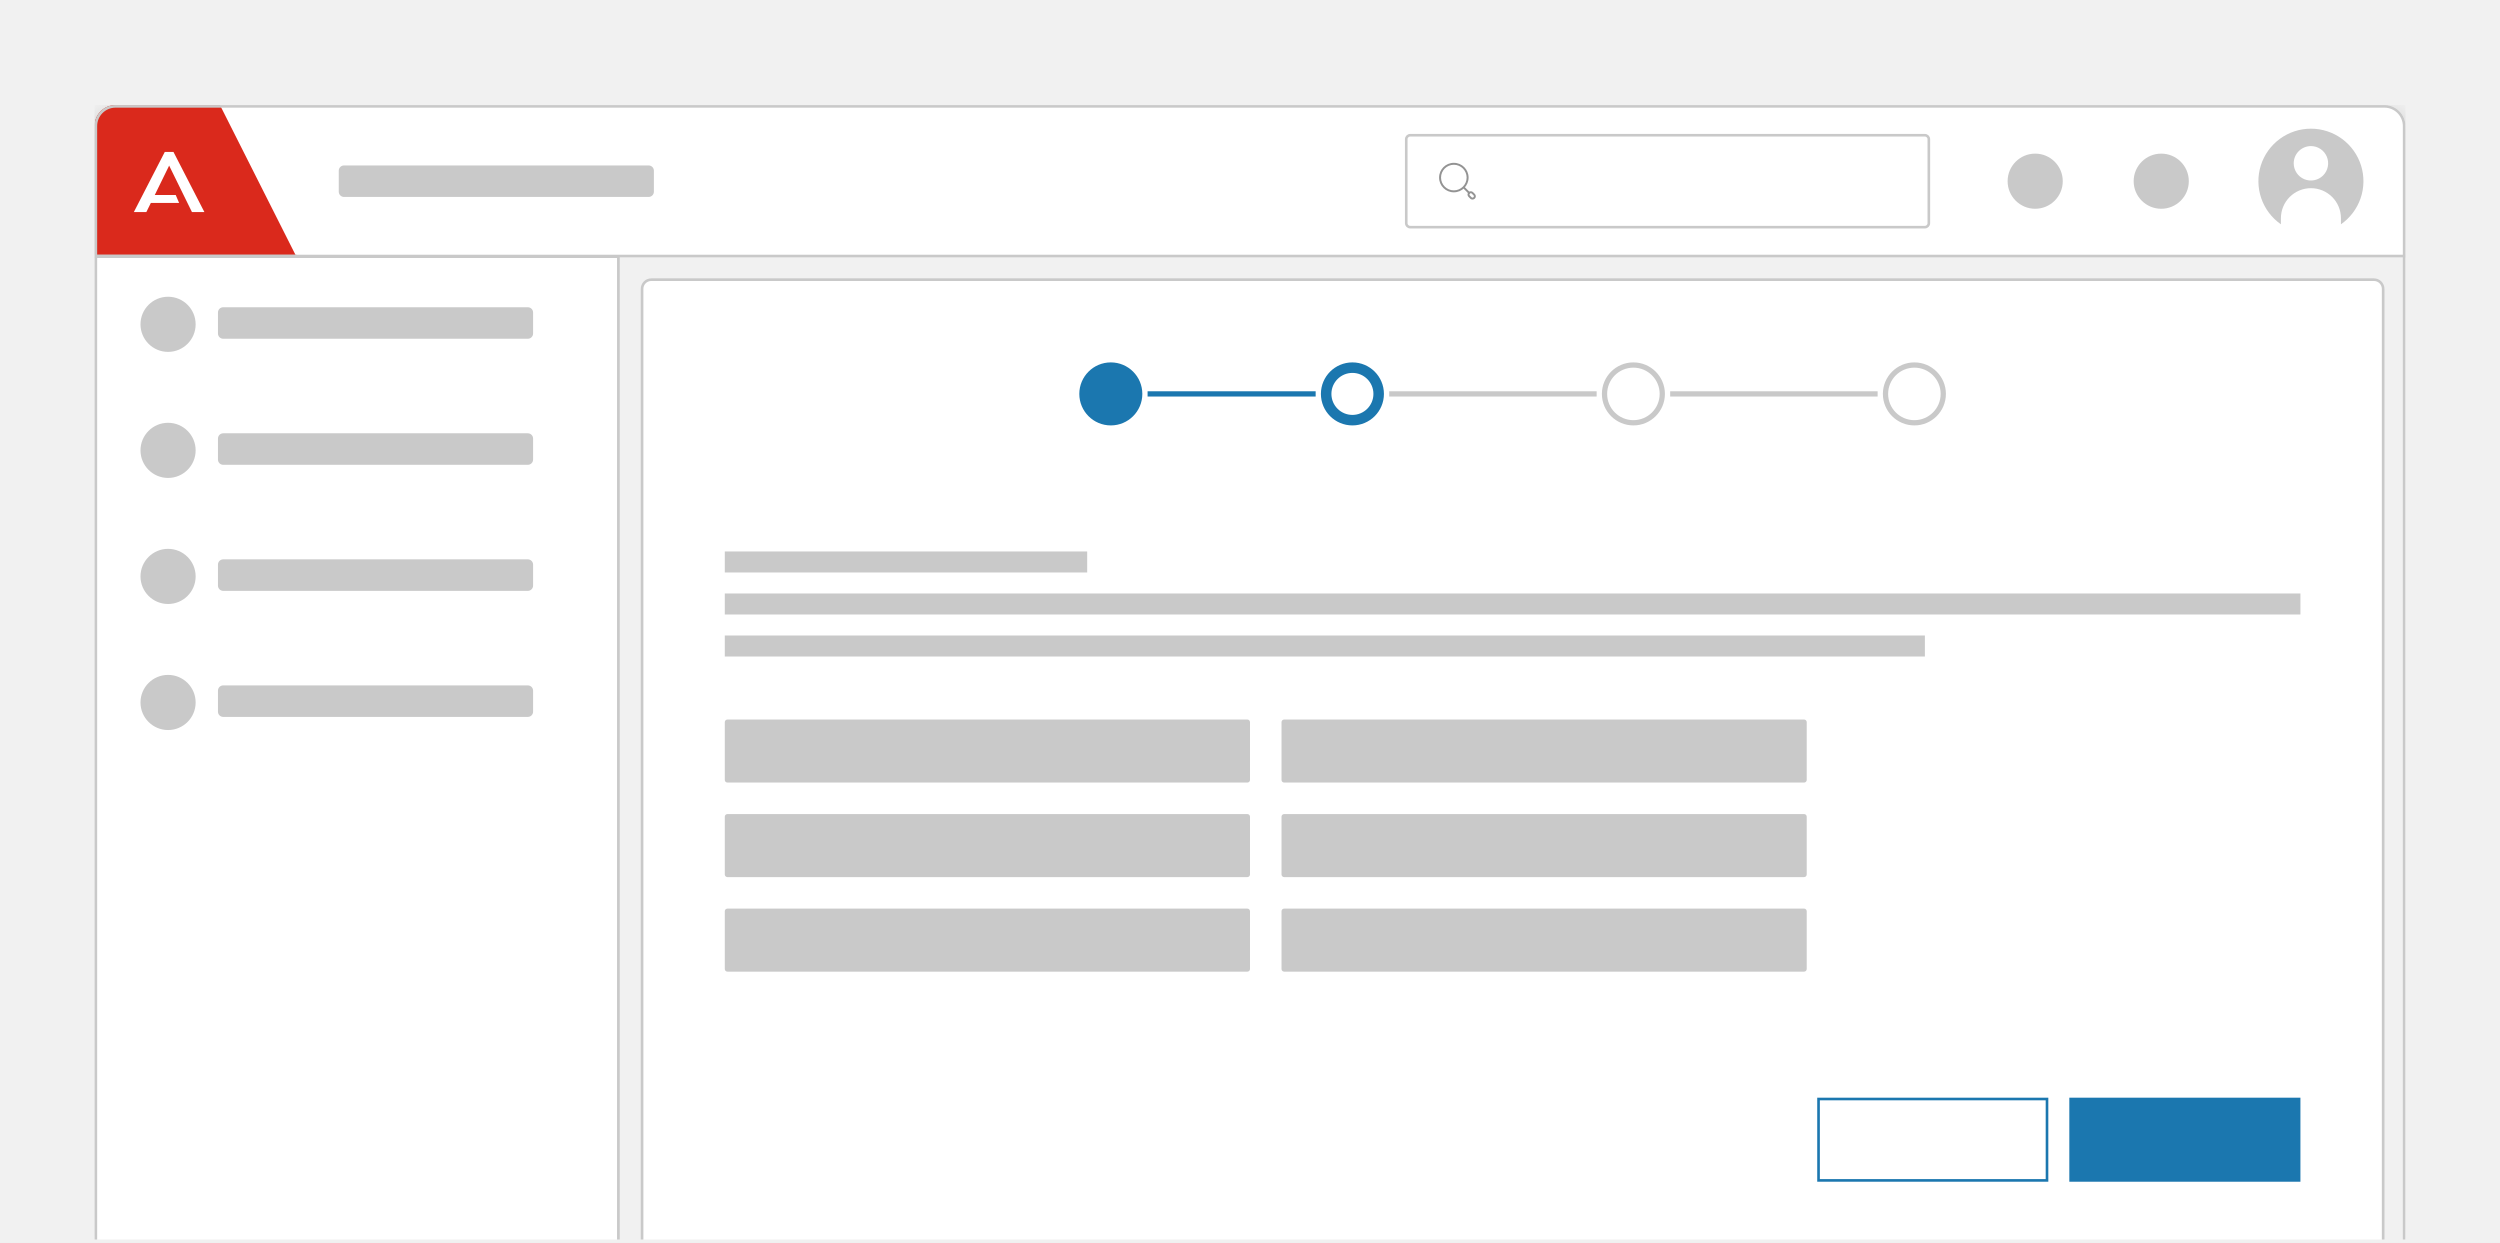
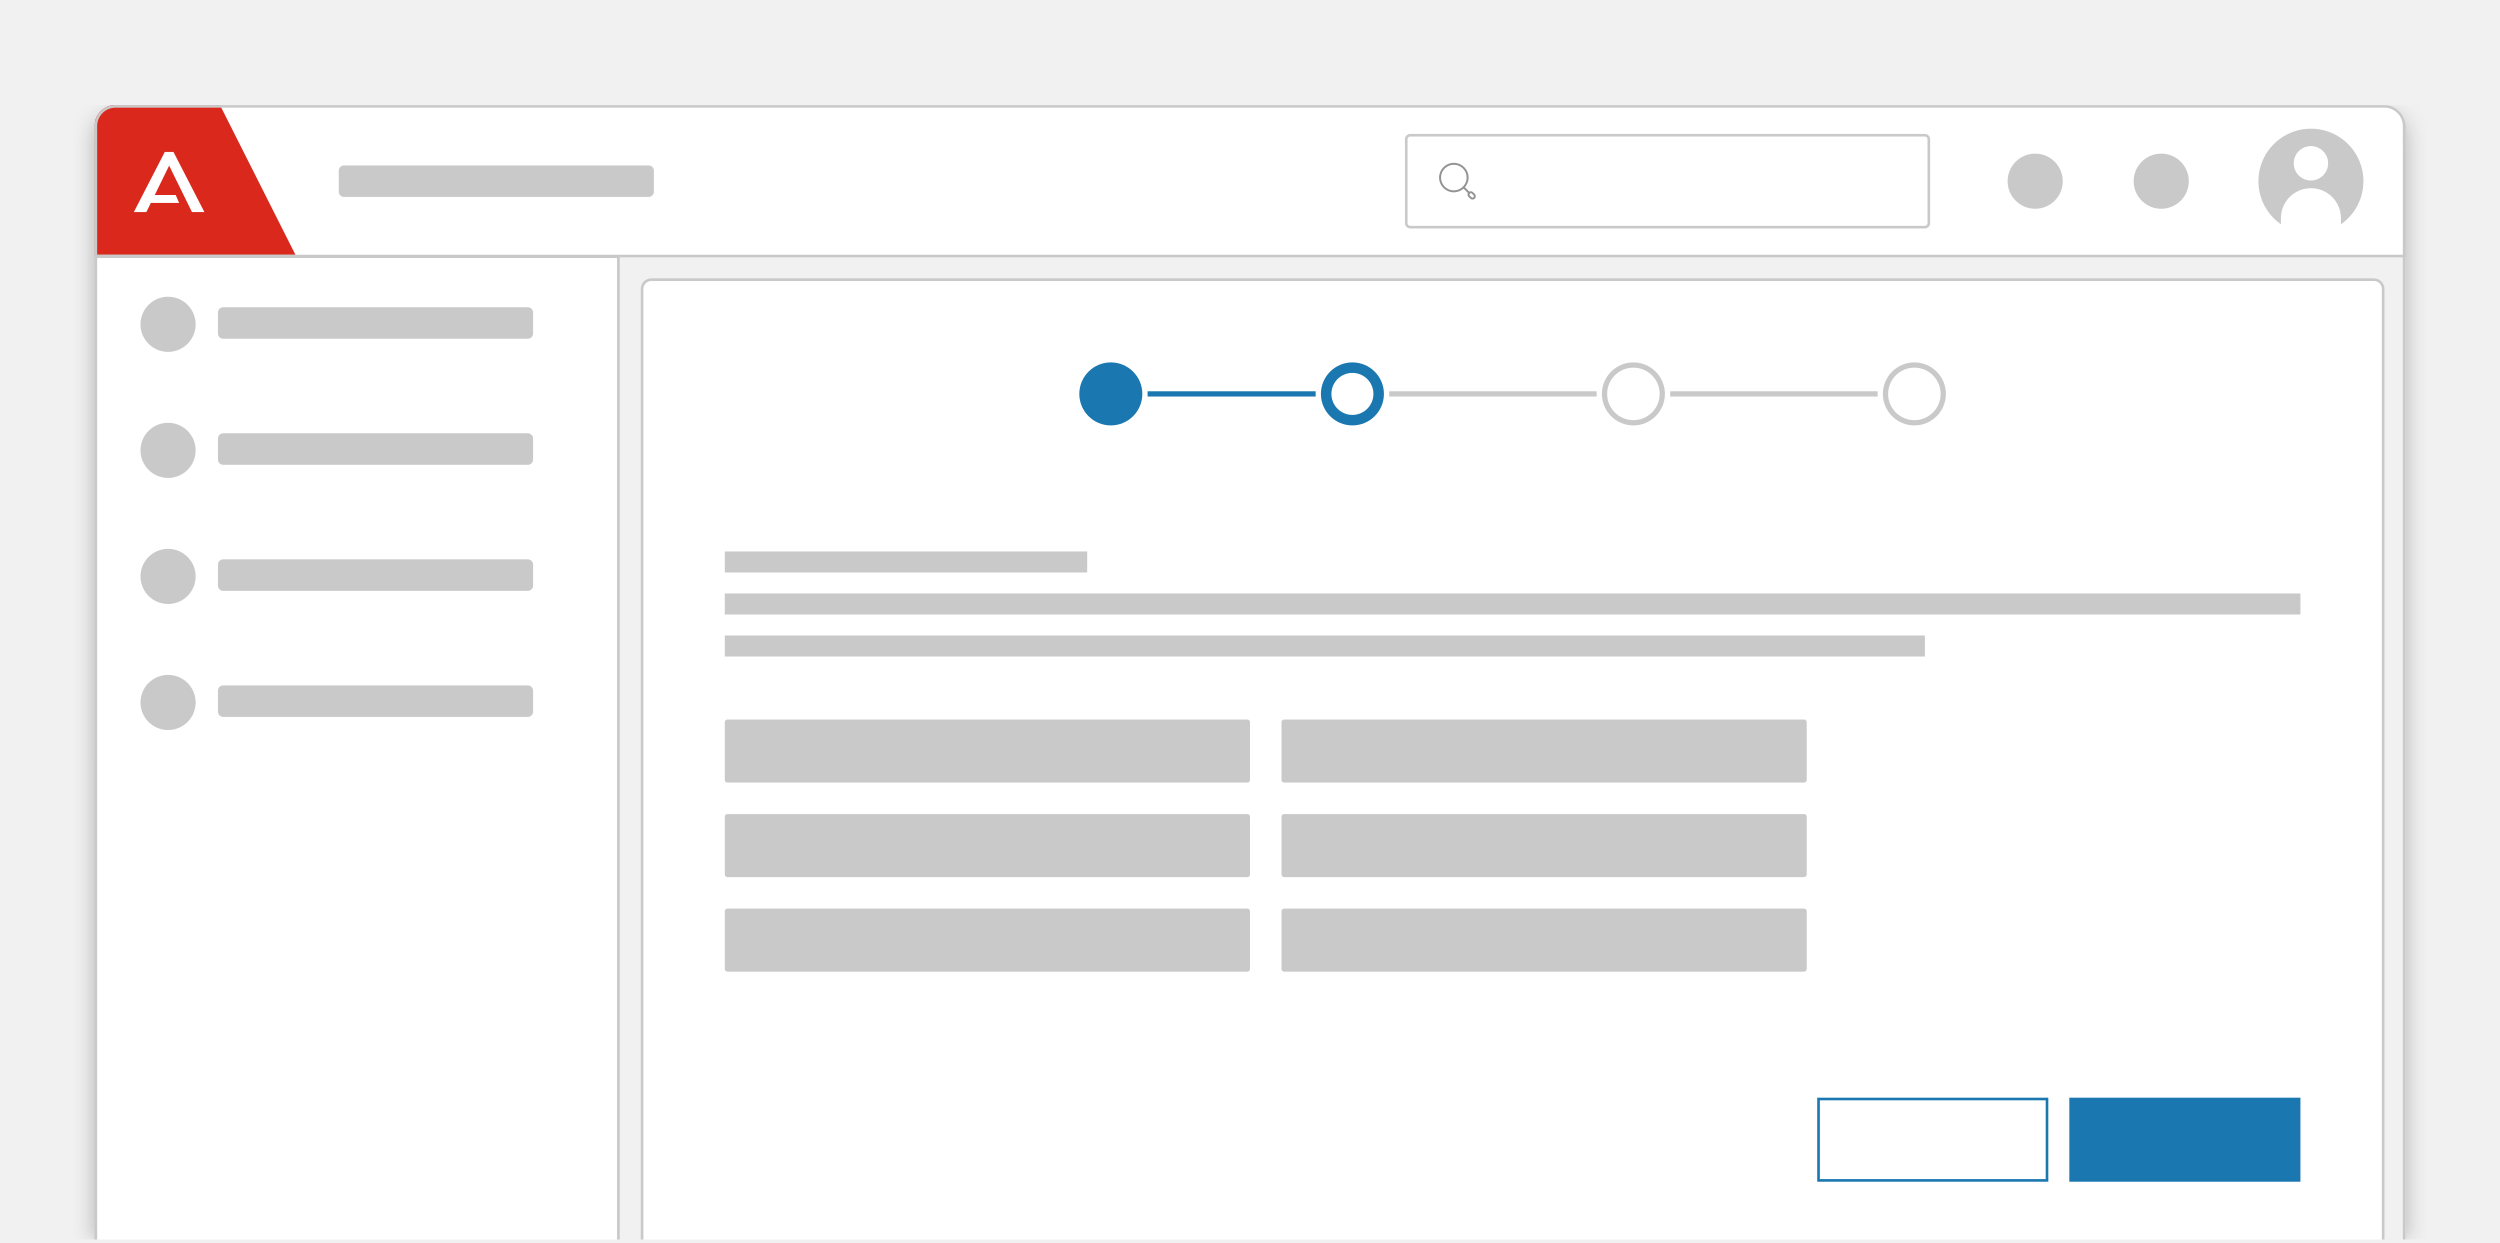
<svg xmlns="http://www.w3.org/2000/svg" width="952" height="473" viewBox="0 0 952 473" fill="none">
  <rect width="952" height="473" fill="#F1F1F1" />
  <g clip-path="url(#clip0_8896_378411)">
-     <g clip-path="url(#clip1_8896_378411)" filter="url(#filter0_d_8896_378411)">
-       <g clip-path="url(#clip2_8896_378411)">
+     <g filter="url(#filter0_d_8896_378411)">
+       <g clip-path="url(#clip1_8896_378411)">
        <g filter="url(#filter1_i_8896_378411)">
          <rect width="200" height="516" transform="translate(36 98)" fill="white" />
          <rect width="200" height="48" transform="translate(36 98)" fill="white" />
          <path d="M64 134C58.201 134 53.5 129.299 53.5 123.5C53.5 117.701 58.201 113 64 113C69.799 113 74.5 117.701 74.5 123.5C74.5 129.299 69.799 134 64 134Z" fill="#C9C9C9" />
          <rect x="83" y="117" width="120" height="12" rx="2" fill="#C9C9C9" />
          <rect width="200" height="48" transform="translate(36 146)" fill="white" />
          <path d="M64 182C58.201 182 53.5 177.299 53.5 171.5C53.5 165.701 58.201 161 64 161C69.799 161 74.5 165.701 74.5 171.5C74.5 177.299 69.799 182 64 182Z" fill="#C9C9C9" />
          <rect x="83" y="165" width="120" height="12" rx="2" fill="#C9C9C9" />
          <rect width="200" height="48" transform="translate(36 194)" fill="white" />
          <path d="M64 230C58.201 230 53.5 225.299 53.5 219.5C53.5 213.701 58.201 209 64 209C69.799 209 74.5 213.701 74.5 219.5C74.5 225.299 69.799 230 64 230Z" fill="#C9C9C9" />
          <rect x="83" y="213" width="120" height="12" rx="2" fill="#C9C9C9" />
          <rect width="200" height="48" transform="translate(36 242)" fill="white" />
          <path d="M64 278C58.201 278 53.5 273.299 53.5 267.5C53.5 261.701 58.201 257 64 257C69.799 257 74.5 261.701 74.5 267.5C74.5 273.299 69.799 278 64 278Z" fill="#C9C9C9" />
          <rect x="83" y="261" width="120" height="12" rx="2" fill="#C9C9C9" />
        </g>
        <g filter="url(#filter2_i_8896_378411)">
          <rect width="880" height="58" transform="translate(36 40)" fill="white" />
          <path d="M36 40H83.76L113 98H36V40Z" fill="#DA291C" />
          <line x1="36" y1="97.5" x2="113" y2="97.5" stroke="#C9C9C9" />
          <path d="M58.938 74.253H66.911L68.21 77.28H57.444L55.723 80.763H50.965L62.754 57.844H66.05L77.839 80.763H73.098L64.41 63.062L58.938 74.253Z" fill="white" />
          <rect x="129" y="63" width="120" height="12" rx="2" fill="#C9C9C9" />
          <rect x="535.5" y="51.5" width="199" height="35" rx="1.5" fill="white" />
          <path fill-rule="evenodd" clip-rule="evenodd" d="M553.62 62.749C550.93 62.749 548.749 64.93 548.749 67.62C548.749 70.31 550.93 72.491 553.62 72.491C556.31 72.491 558.491 70.31 558.491 67.62C558.491 64.93 556.31 62.749 553.62 62.749ZM548 67.62C548 64.516 550.516 62 553.62 62C556.724 62 559.24 64.516 559.24 67.62C559.24 70.724 556.724 73.24 553.62 73.24C550.516 73.24 548 70.724 548 67.62Z" fill="#939393" />
          <path fill-rule="evenodd" clip-rule="evenodd" d="M557.302 71.302C557.448 71.155 557.685 71.155 557.831 71.302L559.68 73.15C559.826 73.296 559.826 73.533 559.68 73.68C559.533 73.826 559.296 73.826 559.15 73.68L557.302 71.831C557.155 71.685 557.155 71.448 557.302 71.302Z" fill="#939393" />
          <path fill-rule="evenodd" clip-rule="evenodd" d="M560.449 73.73C560.245 73.526 559.933 73.526 559.73 73.73C559.526 73.933 559.526 74.245 559.73 74.449L560.379 75.098C560.386 75.105 560.392 75.112 560.399 75.119C560.538 75.282 560.882 75.314 561.098 75.098C561.302 74.895 561.302 74.582 561.098 74.379L560.449 73.73ZM559.2 73.2C559.696 72.704 560.483 72.704 560.979 73.2L561.628 73.849C562.124 74.345 562.124 75.132 561.628 75.628C561.148 76.108 560.302 76.143 559.84 75.619L559.2 74.979C558.704 74.483 558.704 73.696 559.2 73.2Z" fill="#939393" />
          <rect x="535.5" y="51.5" width="199" height="35" rx="1.5" stroke="#C9C9C9" />
          <path d="M775 79.5C769.201 79.5 764.5 74.799 764.5 69C764.5 63.201 769.201 58.5 775 58.5C780.799 58.5 785.5 63.201 785.5 69C785.5 74.799 780.799 79.5 775 79.5Z" fill="#C9C9C9" />
          <path d="M823 79.5C817.201 79.5 812.5 74.799 812.5 69C812.5 63.201 817.201 58.5 823 58.5C828.799 58.5 833.5 63.201 833.5 69C833.5 74.799 828.799 79.5 823 79.5Z" fill="#C9C9C9" />
          <circle cx="880" cy="69" r="20" fill="white" />
-           <g clip-path="url(#clip3_8896_378411)">
+           <g clip-path="url(#clip2_8896_378411)">
            <path d="M868.571 85.413V83.085C868.571 80.053 869.776 77.147 871.919 75.003C874.062 72.86 876.969 71.656 880 71.656C883.031 71.656 885.938 72.86 888.081 75.003C890.224 77.147 891.429 80.053 891.429 83.085V85.413C894.923 82.98 897.549 79.495 898.926 75.466C900.303 71.437 900.357 67.073 899.082 63.011C897.807 58.948 895.269 55.399 891.837 52.879C888.405 50.359 884.258 49 880 49C875.742 49 871.595 50.359 868.163 52.879C864.731 55.399 862.193 58.948 860.918 63.011C859.643 67.073 859.697 71.437 861.074 75.466C862.451 79.495 865.077 82.98 868.571 85.413ZM880 55.627C881.297 55.627 882.565 56.012 883.643 56.732C884.721 57.453 885.562 58.477 886.058 59.675C886.554 60.873 886.684 62.192 886.431 63.464C886.178 64.736 885.554 65.904 884.637 66.821C883.72 67.738 882.551 68.363 881.279 68.616C880.007 68.869 878.689 68.739 877.491 68.243C876.293 67.746 875.268 66.906 874.548 65.827C873.827 64.749 873.443 63.481 873.443 62.184C873.447 60.447 874.139 58.781 875.368 57.552C876.596 56.323 878.262 55.631 880 55.627Z" fill="#C9C9C9" />
          </g>
        </g>
        <rect width="680" height="516" transform="translate(236 98)" fill="#F1F1F1" />
        <rect x="244.5" y="106.5" width="663" height="499" rx="3.5" fill="white" />
        <rect x="244.5" y="106.5" width="663" height="499" rx="3.5" stroke="#C9C9C9" />
      </g>
      <rect x="36.5" y="40.5" width="879" height="573" rx="7.5" stroke="#C9C9C9" />
      <rect x="276" y="274" width="200" height="24" rx="1" fill="#C9C9C9" />
      <rect x="488" y="274" width="200" height="24" rx="1" fill="#C9C9C9" />
      <rect x="276" y="310" width="200" height="24" rx="1" fill="#C9C9C9" />
      <rect x="488" y="310" width="200" height="24" rx="1" fill="#C9C9C9" />
      <rect x="276" y="346" width="200" height="24" rx="1" fill="#C9C9C9" />
      <rect x="488" y="346" width="200" height="24" rx="1" fill="#C9C9C9" />
      <rect width="138" height="8" transform="translate(276 210)" fill="#C9C9C9" />
      <rect width="600" height="8" transform="translate(276 226)" fill="#C9C9C9" />
      <rect width="457" height="8" transform="translate(276 242)" fill="#C9C9C9" />
      <circle cx="423" cy="150" r="12" fill="#1B77AF" />
      <path d="M437 150H501" stroke="#1B77AF" stroke-width="2" />
      <circle cx="515" cy="150" r="10" stroke="#1B77AF" stroke-width="4" />
      <path d="M529 150H608" stroke="#C9C9C9" stroke-width="2" />
      <circle cx="622" cy="150" r="11" stroke="#C9C9C9" stroke-width="2" />
      <path d="M636 150H715" stroke="#C9C9C9" stroke-width="2" />
      <circle cx="729" cy="150" r="11" stroke="#C9C9C9" stroke-width="2" />
      <rect x="692.5" y="418.5" width="87" height="31" stroke="#1B77AF" />
      <rect width="88" height="32" transform="translate(788 418)" fill="#1B77AF" />
    </g>
  </g>
  <defs>
-     <filter id="filter0_d_8896_378411" x="28" y="36" width="896" height="448" filterUnits="userSpaceOnUse" color-interpolation-filters="sRGB">
+     <filter id="filter0_d_8896_378411" x="28" y="36" width="896" height="590" filterUnits="userSpaceOnUse" color-interpolation-filters="sRGB">
      <feFlood flood-opacity="0" result="BackgroundImageFix" />
      <feColorMatrix in="SourceAlpha" type="matrix" values="0 0 0 0 0 0 0 0 0 0 0 0 0 0 0 0 0 0 127 0" result="hardAlpha" />
      <feOffset dy="4" />
      <feGaussianBlur stdDeviation="4" />
      <feColorMatrix type="matrix" values="0 0 0 0 0 0 0 0 0 0 0 0 0 0 0 0 0 0 0.25 0" />
      <feBlend mode="normal" in2="BackgroundImageFix" result="effect1_dropShadow_8896_378411" />
      <feBlend mode="normal" in="SourceGraphic" in2="effect1_dropShadow_8896_378411" result="shape" />
    </filter>
    <filter id="filter1_i_8896_378411" x="36" y="98" width="200" height="516" filterUnits="userSpaceOnUse" color-interpolation-filters="sRGB">
      <feFlood flood-opacity="0" result="BackgroundImageFix" />
      <feBlend mode="normal" in="SourceGraphic" in2="BackgroundImageFix" result="shape" />
      <feColorMatrix in="SourceAlpha" type="matrix" values="0 0 0 0 0 0 0 0 0 0 0 0 0 0 0 0 0 0 127 0" result="hardAlpha" />
      <feOffset dx="-1" />
      <feComposite in2="hardAlpha" operator="arithmetic" k2="-1" k3="1" />
      <feColorMatrix type="matrix" values="0 0 0 0 0.788 0 0 0 0 0.788 0 0 0 0 0.788 0 0 0 1 0" />
      <feBlend mode="normal" in2="shape" result="effect1_innerShadow_8896_378411" />
    </filter>
    <filter id="filter2_i_8896_378411" x="36" y="40" width="880" height="58" filterUnits="userSpaceOnUse" color-interpolation-filters="sRGB">
      <feFlood flood-opacity="0" result="BackgroundImageFix" />
      <feBlend mode="normal" in="SourceGraphic" in2="BackgroundImageFix" result="shape" />
      <feColorMatrix in="SourceAlpha" type="matrix" values="0 0 0 0 0 0 0 0 0 0 0 0 0 0 0 0 0 0 127 0" result="hardAlpha" />
      <feOffset dy="-1" />
      <feComposite in2="hardAlpha" operator="arithmetic" k2="-1" k3="1" />
      <feColorMatrix type="matrix" values="0 0 0 0 0.788 0 0 0 0 0.788 0 0 0 0 0.788 0 0 0 1 0" />
      <feBlend mode="normal" in2="shape" result="effect1_innerShadow_8896_378411" />
    </filter>
    <clipPath id="clip0_8896_378411">
      <rect width="904" height="432" fill="white" transform="translate(24 40)" />
    </clipPath>
    <clipPath id="clip1_8896_378411">
-       <rect width="880" height="432" fill="white" transform="translate(36 40)" />
+       <rect x="36" y="40" width="880" height="574" rx="8" fill="white" />
    </clipPath>
    <clipPath id="clip2_8896_378411">
-       <rect x="36" y="40" width="880" height="574" rx="8" fill="white" />
-     </clipPath>
-     <clipPath id="clip3_8896_378411">
      <rect width="40" height="36.667" fill="white" transform="translate(860 49)" />
    </clipPath>
  </defs>
</svg>
